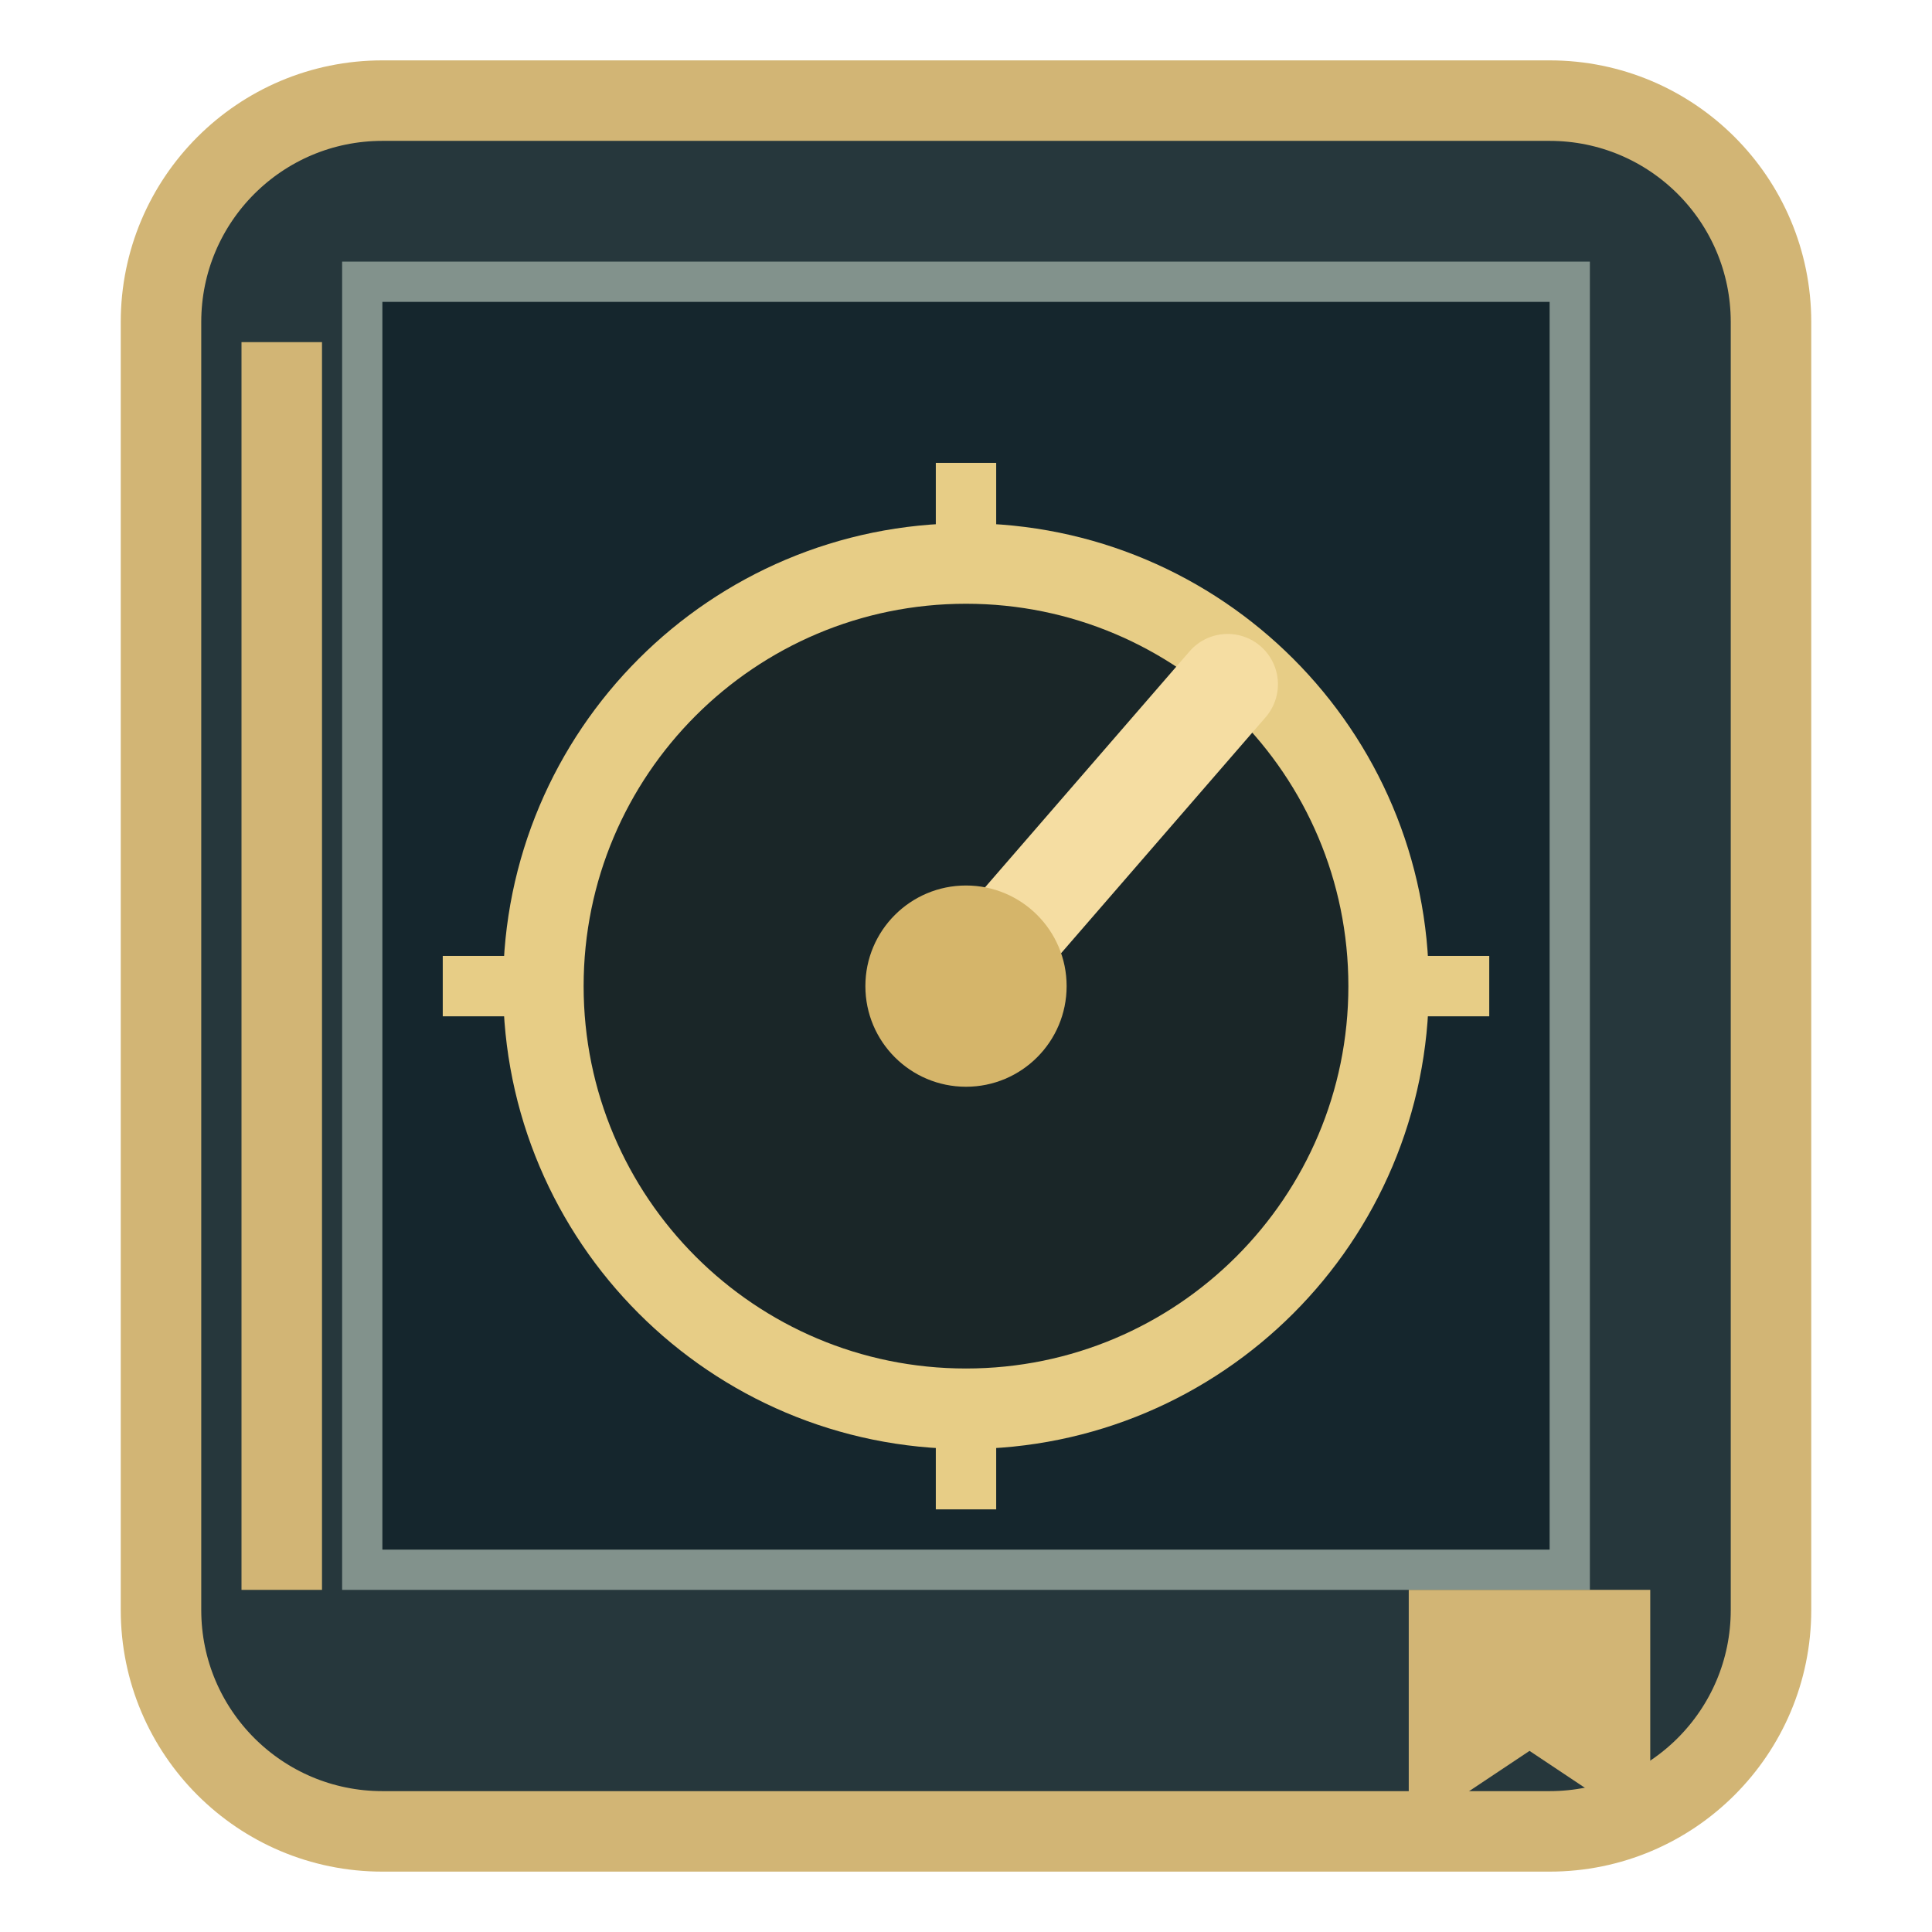
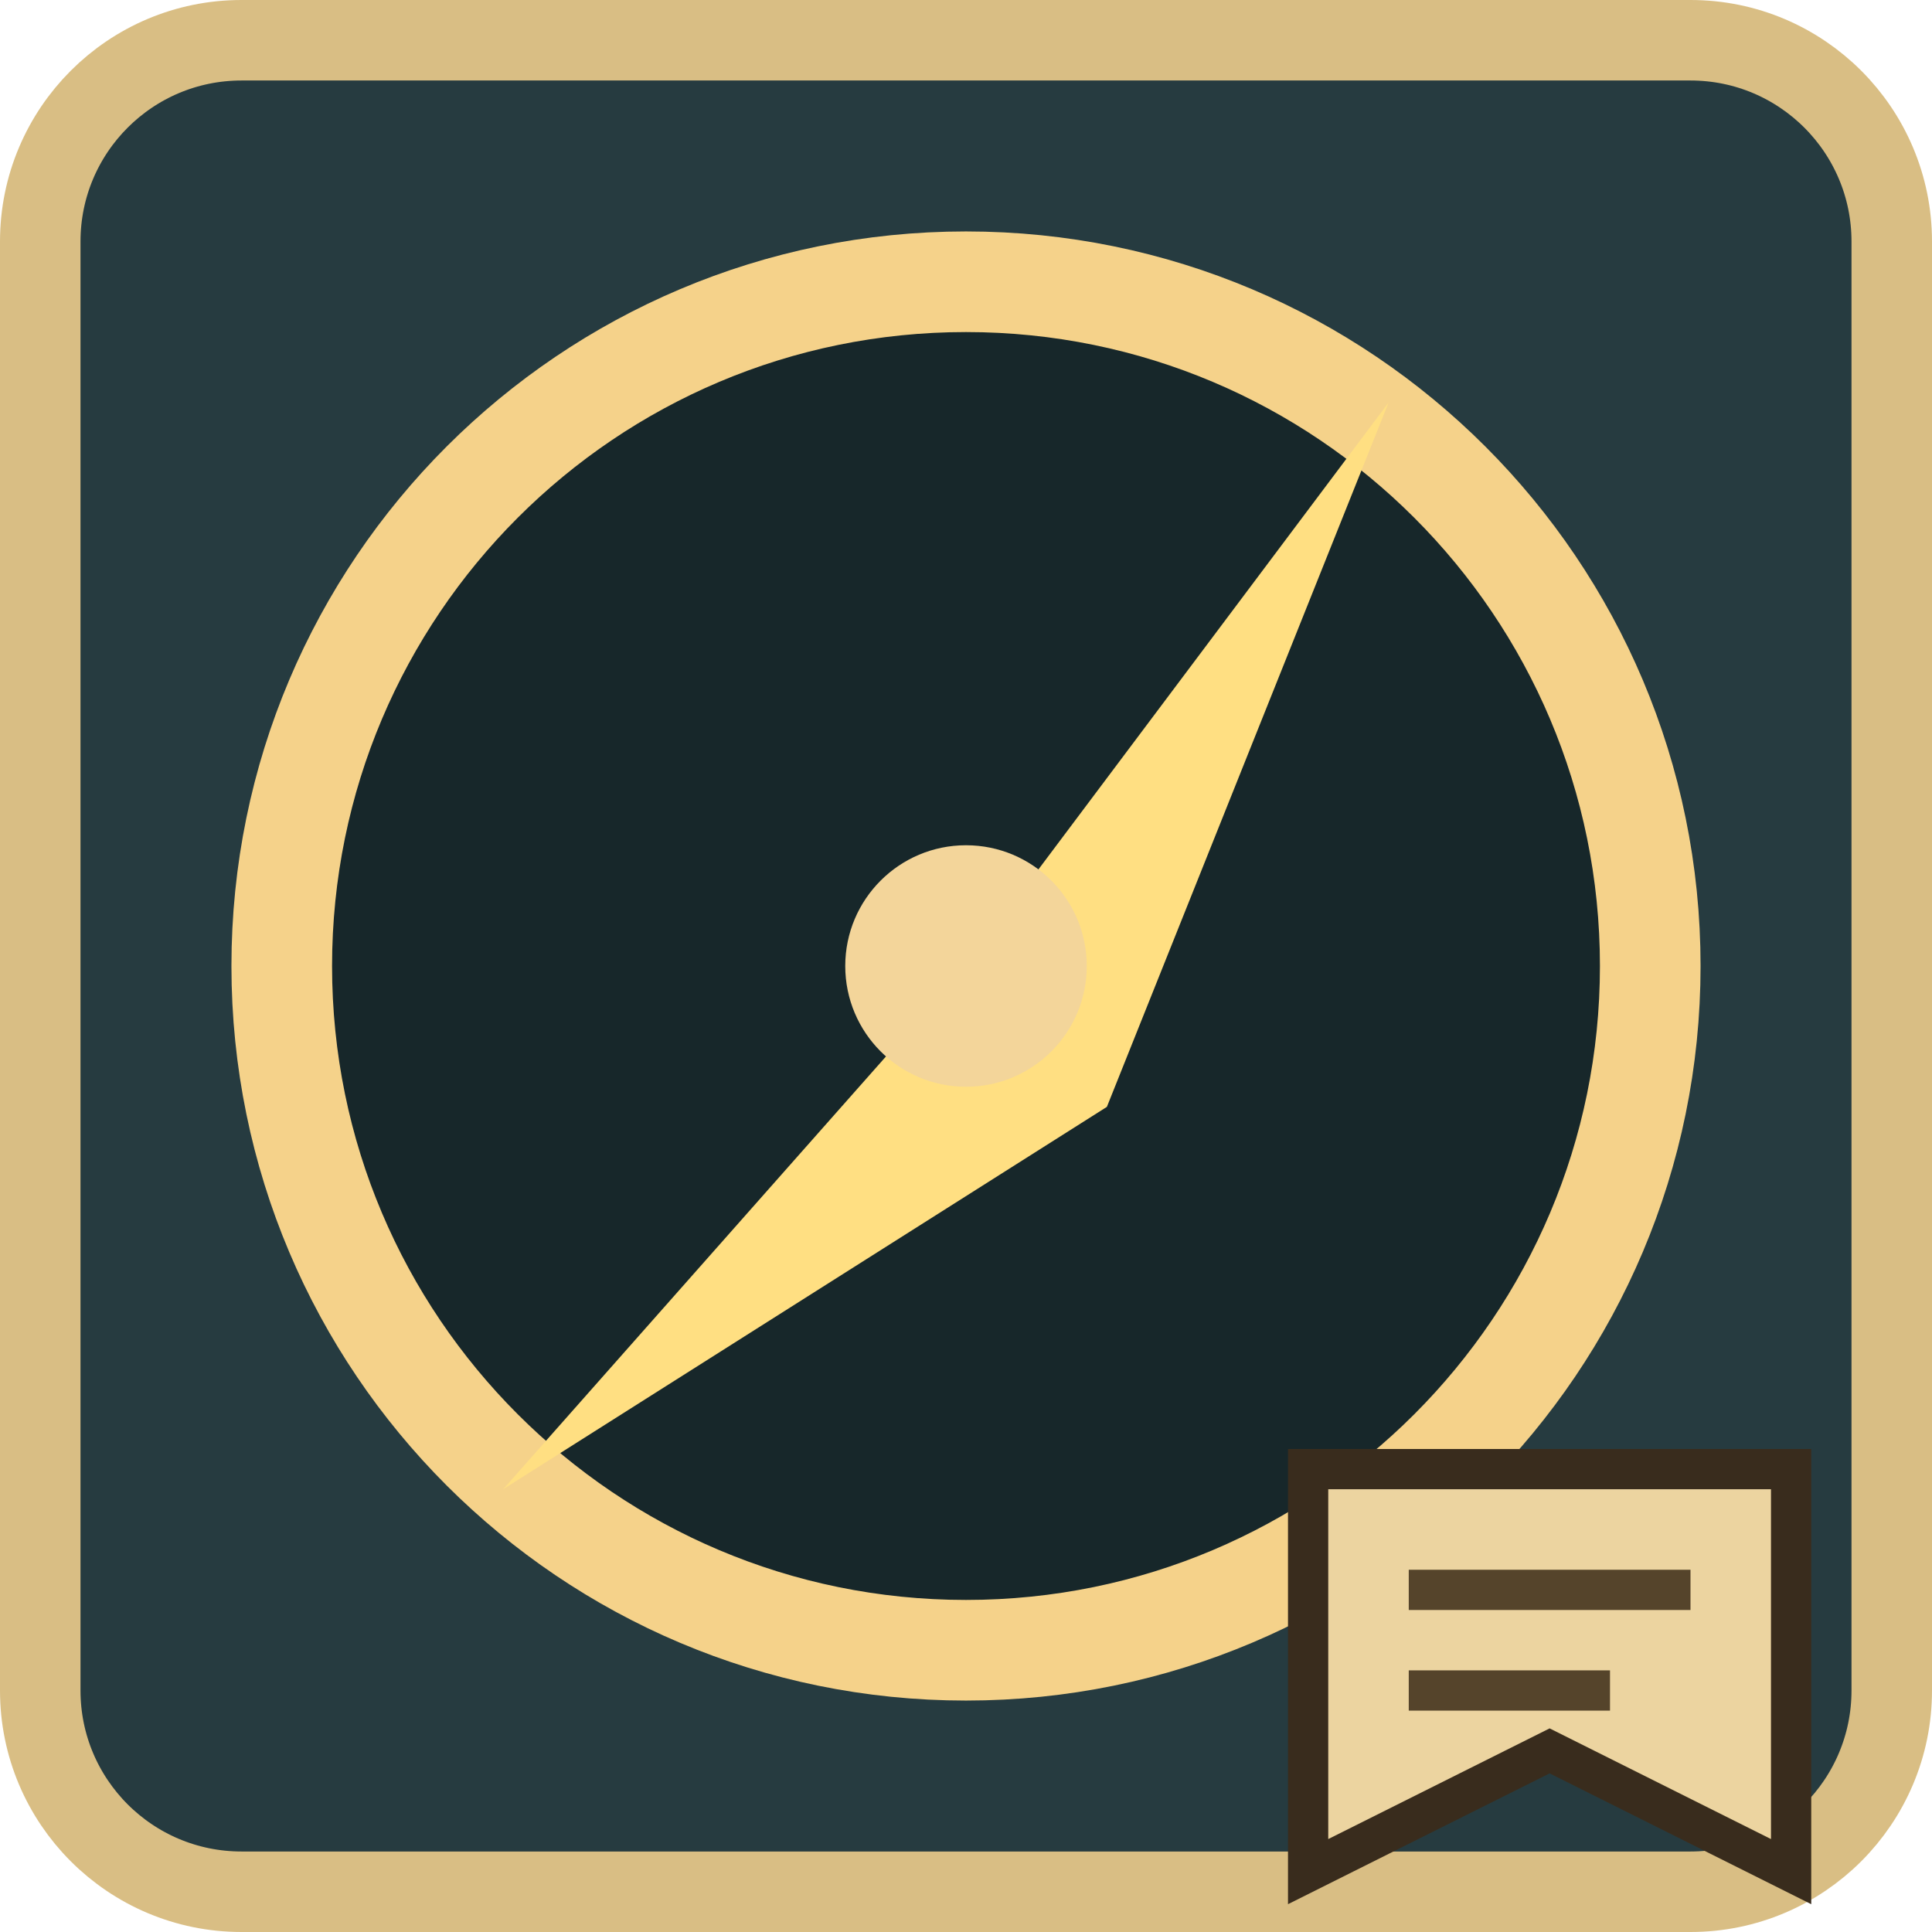
<svg xmlns="http://www.w3.org/2000/svg" viewBox="0 0 96 96">
-   <rect x="8" y="5" width="80" height="86" rx="11" fill="#26373c" stroke="#d2b575" stroke-width="4" />
-   <path d="M18 14h60v64H18Z" fill="#15262d" stroke="#82928c" stroke-width="2" />
-   <path d="M14 17v62" stroke="#d2b575" stroke-width="4" />
-   <path d="M70 79v12l6-4 6 4V79" fill="#d2b575" />
-   <circle cx="48" cy="49" r="21" fill="#1a2628" stroke="#e7cd86" stroke-width="4" />
-   <path d="M48 49l13-15" stroke="#f5dda2" stroke-width="5" stroke-linecap="round" />
-   <circle cx="48" cy="49" r="5" fill="#d5b56a" />
-   <path d="M48 23v5M74 49h-5M48 70v5M22 49h5" stroke="#e7cd86" stroke-width="3" />
+   <rect x="2" y="2" width="92" height="92" rx="10" fill="#263b40" stroke="#d9be84" stroke-width="4" />
+   <circle cx="48" cy="48" r="34" fill="#17272a" stroke="#f5d28a" stroke-width="5" />
+   <path d="M48 48L69 20 55 55 25 74Z" fill="#ffdf82" />
+   <circle cx="48" cy="48" r="6" fill="#f3d59a" />
+   <path d="M65 73h24v20l-12-6-12 6z" fill="#ecd4a0" stroke="#392c1d" stroke-width="2" />
+   <path d="M70 79h14M70 84h10" stroke="#55442b" stroke-width="2" />
</svg>
